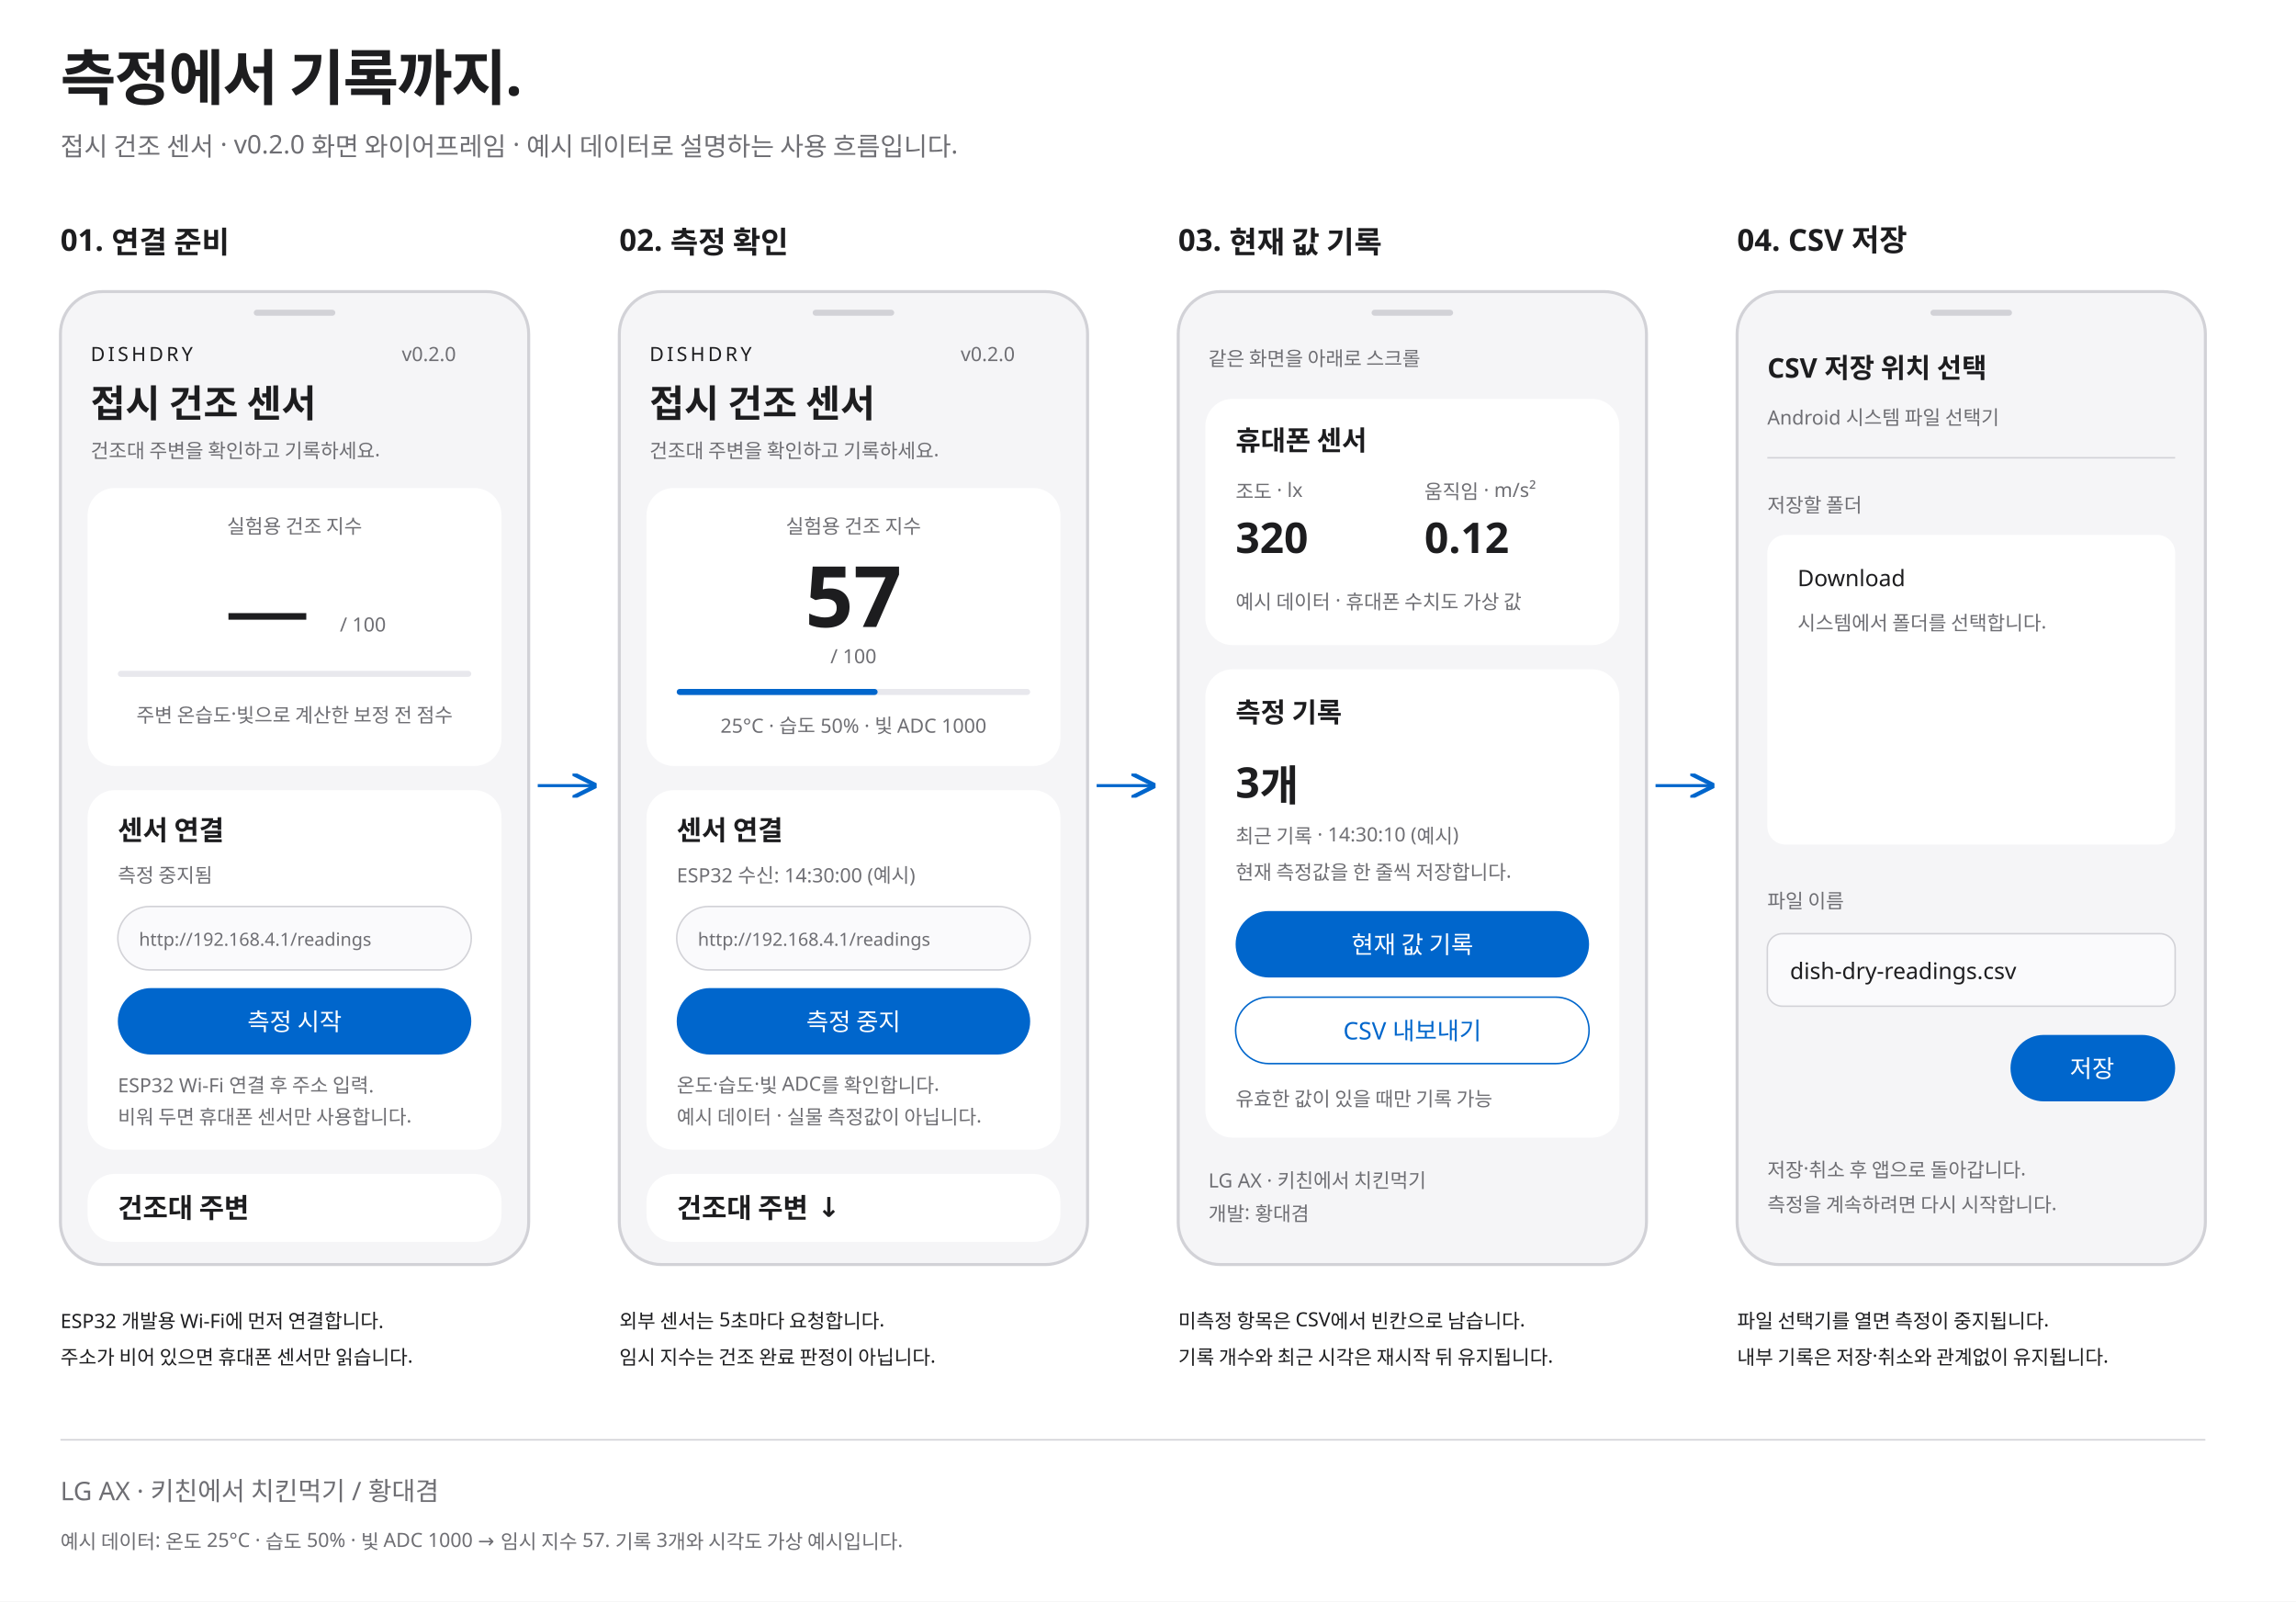
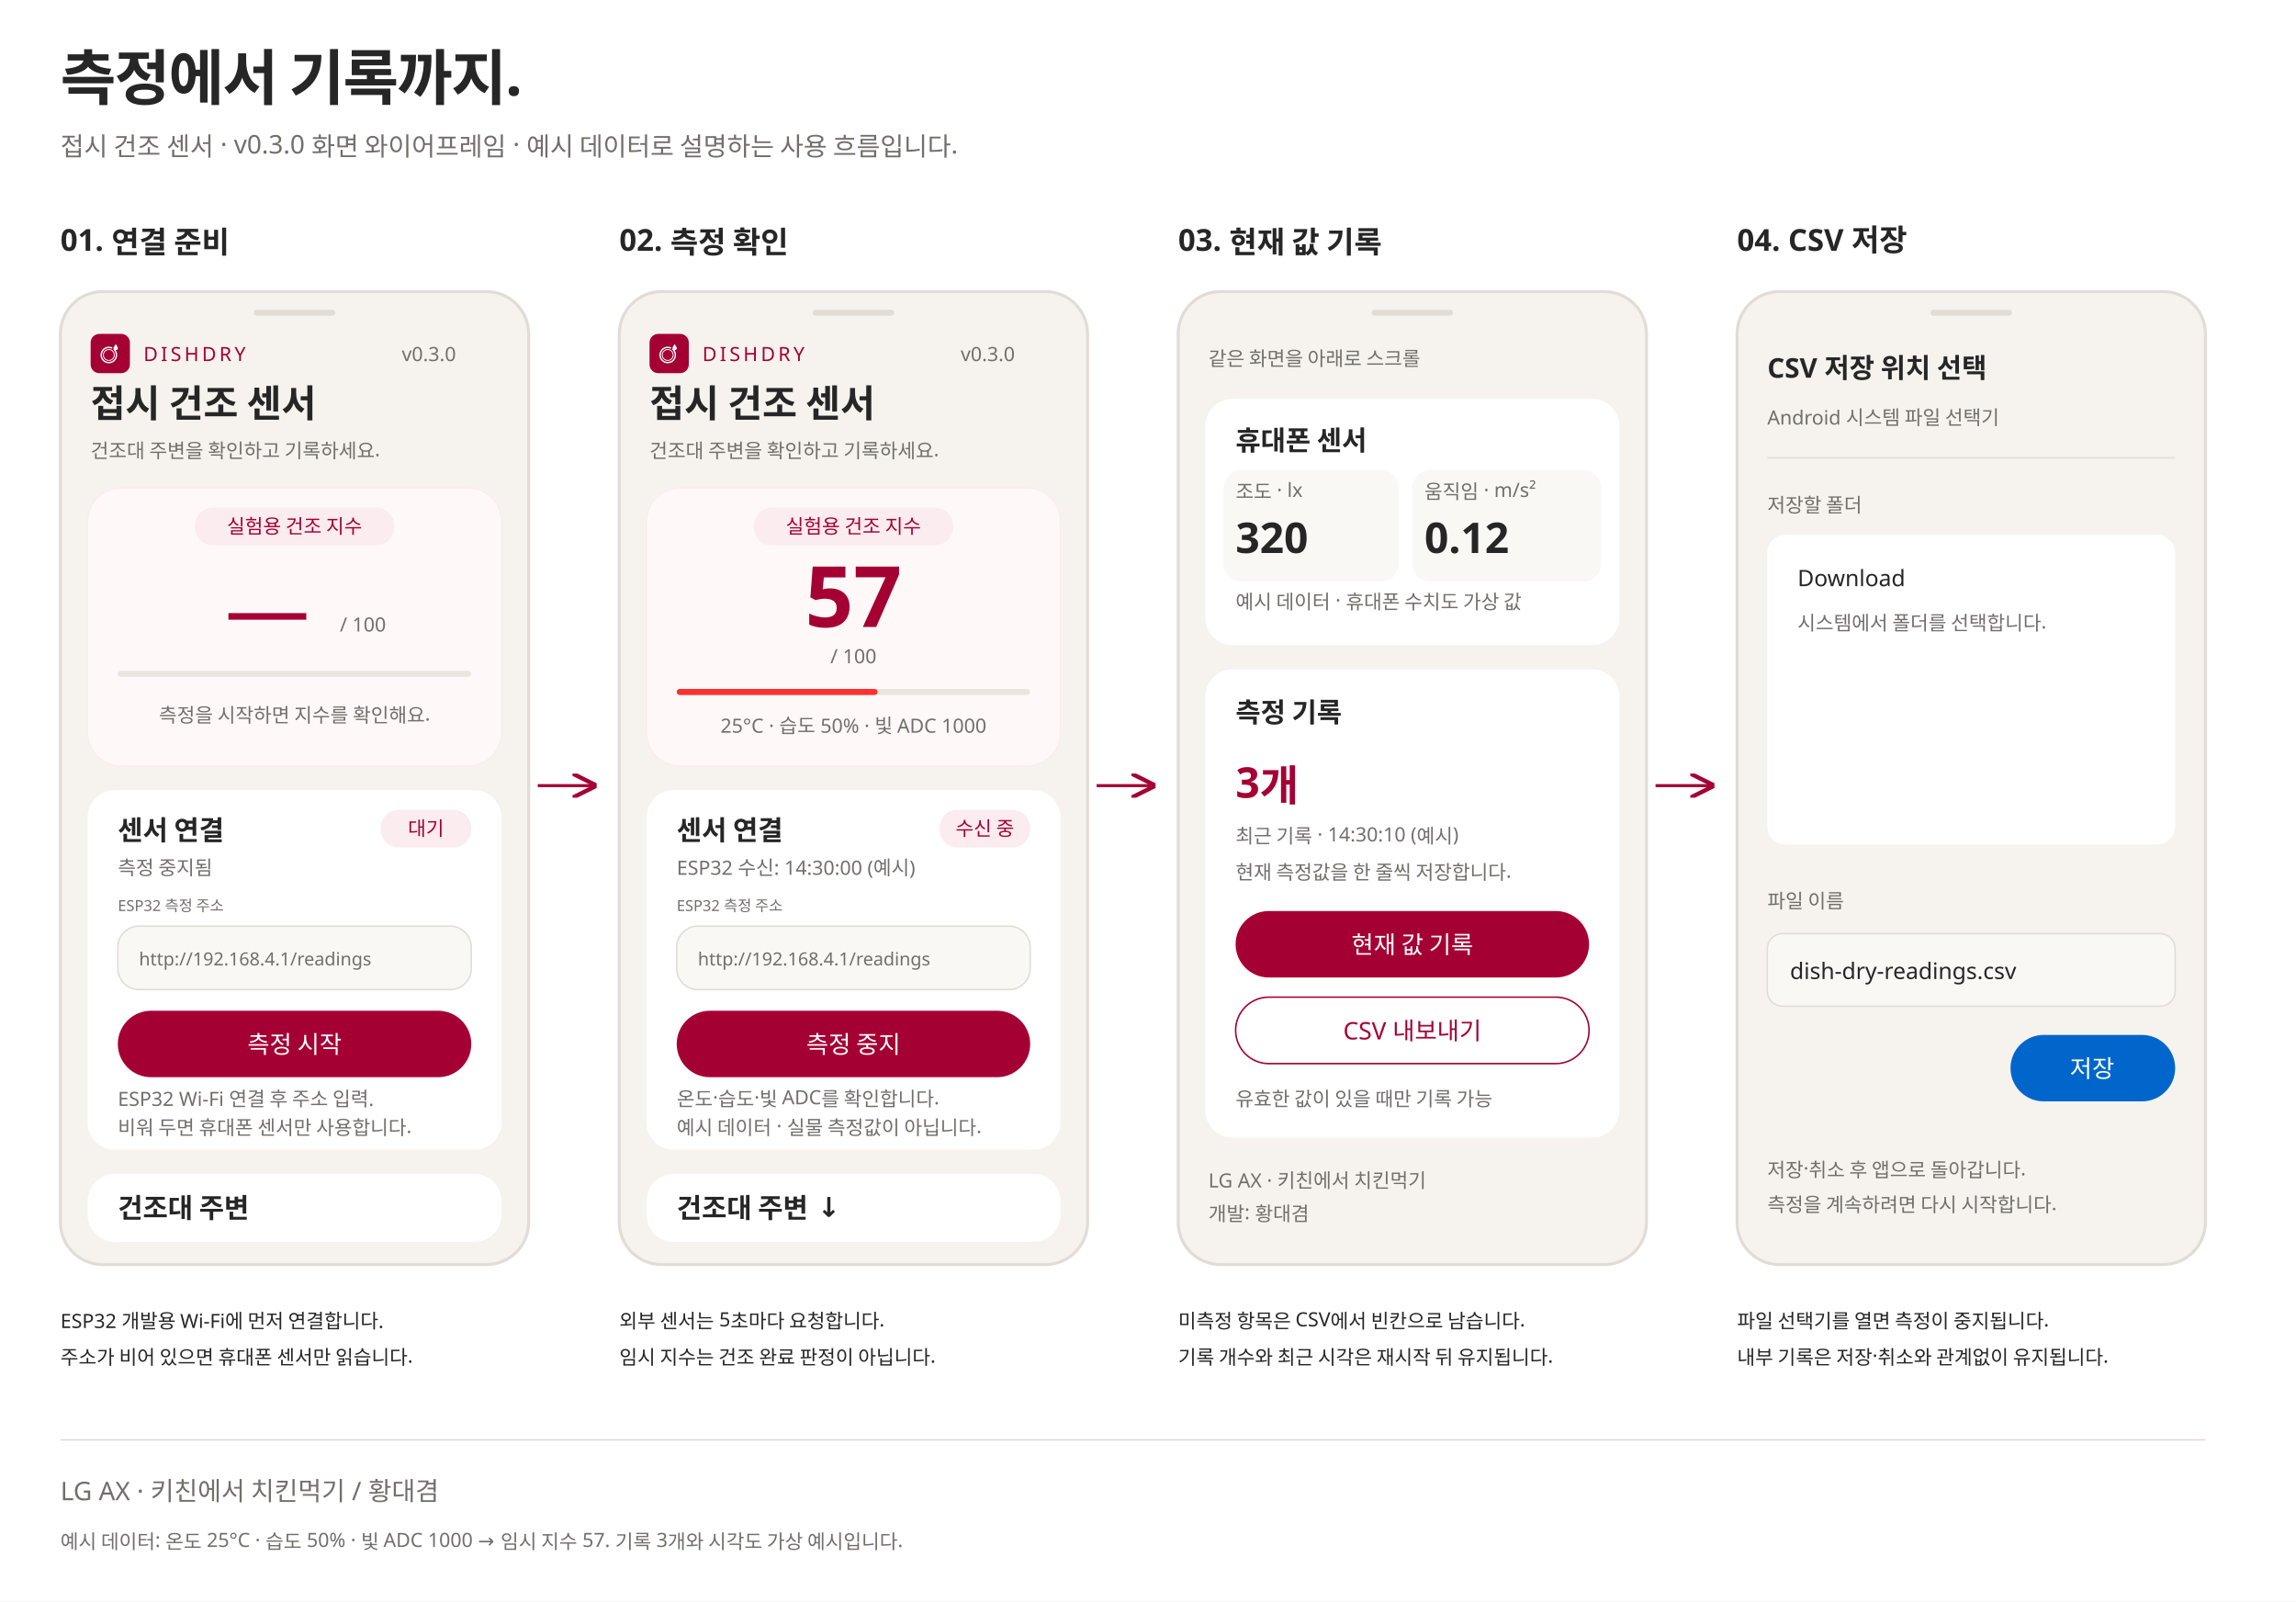
<svg xmlns="http://www.w3.org/2000/svg" width="1520" height="1060" viewBox="0 0 1520 1060">
  <style>
-     text{font-family:'Malgun Gothic','Noto Sans KR',sans-serif;fill:#1d1d1f}
-     .title{font-size:40px;font-weight:700;letter-spacing:-1px}.subtitle{font-size:17px;fill:#6e6e73}
-     .step{font-size:20px;font-weight:700}.label{font-size:13px;fill:#6e6e73}.body{font-size:15px}
+     text{font-family:'Malgun Gothic','Noto Sans KR',sans-serif;fill:#262626}
+     .title{font-size:40px;font-weight:700;letter-spacing:-1px}.subtitle{font-size:17px;fill:#716f6a}
+     .step{font-size:20px;font-weight:700}.label{font-size:13px;fill:#716f6a}.body{font-size:15px}
    .section{font-size:18px;font-weight:700}.value{font-size:28px;font-weight:700}.action{font-size:16px;fill:#fff}
-     .card{fill:#fff}.phone{fill:#f5f5f7;stroke:#d2d2d7;stroke-width:2}.primary{fill:#0066cc}
-     .secondary{fill:#fff;stroke:#0066cc}.field{fill:#fafafc;stroke:#d2d2d7}.muted{fill:#6e6e73}
+     .card{fill:#fff}.phone{fill:#f6f3ef;stroke:#e2dcd6;stroke-width:2}.primary{fill:#a50034}
+     .secondary{fill:#fff;stroke:#a50034}.field{fill:#faf8f5;stroke:#e2dcd6}.muted{fill:#716f6a}
  </style>
  <defs>
+     <symbol id="app-mark" viewBox="0 0 108 108">
+       <rect width="108" height="108" rx="24" fill="#a50034" />
+       <path d="M64.8,43.1 A21,21 0,1 1,58,38.6" fill="none" stroke="#fff" stroke-width="3.8" stroke-linecap="round" />
+       <path d="M50,43 A15,15 0,1 1,50,73 A15,15 0,1 1,50,43" fill="none" stroke="#fff" stroke-width="2.4" />
+       <path d="M69,28 C67,32 63,36 63,39 C63,42.3 65.7,45 69,45 C72.3,45 75,42.3 75,39 C75,36 71,32 69,28 Z" fill="#fff" />
+     </symbol>
    <marker id="arrow" markerWidth="8" markerHeight="8" refX="7" refY="4" orient="auto">
-       <path d="M0 0L8 4L0 8" fill="none" stroke="#0066cc" stroke-width="1.4" />
+       <path d="M0 0L8 4L0 8" fill="none" stroke="#a50034" stroke-width="1.4" />
    </marker>
  </defs>
  <rect width="1520" height="1060" fill="#fff" />
  <text x="40" y="66" class="title">측정에서 기록까지.</text>
-   <text x="40" y="103" class="subtitle">접시 건조 센서 · v0.2.0 화면 와이어프레임 · 예시 데이터로 설명하는 사용 흐름입니다.</text>
+   <text x="40" y="103" class="subtitle">접시 건조 센서 · v0.3.0 화면 와이어프레임 · 예시 데이터로 설명하는 사용 흐름입니다.</text>
  <text x="40" y="166" class="step">01. 연결 준비</text>
  <text x="410" y="166" class="step">02. 측정 확인</text>
  <text x="780" y="166" class="step">03. 현재 값 기록</text>
  <text x="1150" y="166" class="step">04. CSV 저장</text>
-   <g fill="none" stroke="#0066cc" stroke-width="2" marker-end="url(#arrow)">
+   <g fill="none" stroke="#a50034" stroke-width="2" marker-end="url(#arrow)">
    <path d="M356 520H393" />
    <path d="M726 520H763" />
    <path d="M1096 520H1133" />
  </g>
  <g transform="translate(40 193)">
    <rect width="310" height="644" rx="28" class="phone" />
-     <rect x="128" y="12" width="54" height="4" rx="2" fill="#d2d2d7" />
-     <text x="20" y="46" class="label" style="letter-spacing:2px;fill:#1d1d1f">DISHDRY</text>
-     <text x="226" y="46" class="label">v0.2.0</text>
+     <rect x="128" y="12" width="54" height="4" rx="2" fill="#e2dcd6" />
+     <use href="#app-mark" x="20" y="28" width="26" height="26" />
+     <text x="55" y="46" class="label" style="letter-spacing:2px;fill:#a50034">DISHDRY</text>
+     <text x="226" y="46" class="label">v0.3.0</text>
    <text x="20" y="83" style="font-size:25px;font-weight:700">접시 건조 센서</text>
    <text x="20" y="110" class="label">건조대 주변을 확인하고 기록하세요.</text>
-     <rect x="18" y="130" width="274" height="184" rx="18" class="card" />
-     <text x="155" y="160" text-anchor="middle" class="label">실험용 건조 지수</text>
-     <text x="137" y="230" text-anchor="middle" style="font-size:56px">—</text>
+     <rect x="18" y="130" width="274" height="184" rx="22" fill="#fff8f9" stroke="#fbecef" />
+     <rect x="89" y="143" width="132" height="25" rx="12" fill="#fbecef" />
+     <text x="155" y="160" text-anchor="middle" class="label" style="fill:#a50034">실험용 건조 지수</text>
+     <text x="137" y="230" text-anchor="middle" style="font-size:56px;fill:#a50034">—</text>
    <text x="185" y="225" class="label">/ 100</text>
-     <rect x="38" y="251" width="234" height="4" rx="2" fill="#e8e8ed" />
-     <text x="155" y="285" text-anchor="middle" class="label">주변 온습도·빛으로 계산한 보정 전 점수</text>
+     <rect x="38" y="251" width="234" height="4" rx="2" fill="#eae5df" />
+     <text x="155" y="285" text-anchor="middle" class="label">측정을 시작하면 지수를 확인해요.</text>
    <rect x="18" y="330" width="274" height="238" rx="18" class="card" />
    <text x="38" y="363" class="section">센서 연결</text>
-     <text x="38" y="391" class="label">측정 중지됨</text>
-     <rect x="38" y="407" width="234" height="42" rx="21" class="field" />
-     <text x="52" y="433" style="font-size:12px;fill:#6e6e73">http://192.168.4.1/readings</text>
-     <rect x="38" y="461" width="234" height="44" rx="22" class="primary" />
-     <text x="155" y="489" text-anchor="middle" class="action">측정 시작</text>
-     <text x="38" y="530" class="label">ESP32 Wi-Fi 연결 후 주소 입력.</text>
-     <text x="38" y="551" class="label">비워 두면 휴대폰 센서만 사용합니다.</text>
+     <rect x="212" y="343" width="60" height="25" rx="12" fill="#fbecef" />
+     <text x="242" y="360" text-anchor="middle" class="label" style="fill:#a50034">대기</text>
+     <text x="38" y="386" class="label">측정 중지됨</text>
+     <rect x="38" y="420" width="234" height="42" rx="14" class="field" />
+     <text x="38" y="410" style="font-size:10px;fill:#716f6a">ESP32 측정 주소</text>
+     <text x="52" y="446" style="font-size:12px;fill:#716f6a">http://192.168.4.1/readings</text>
+     <rect x="38" y="476" width="234" height="44" rx="22" class="primary" />
+     <text x="155" y="504" text-anchor="middle" class="action">측정 시작</text>
+     <text x="38" y="539" class="label">ESP32 Wi-Fi 연결 후 주소 입력.</text>
+     <text x="38" y="558" class="label">비워 두면 휴대폰 센서만 사용합니다.</text>
    <rect x="18" y="584" width="274" height="45" rx="18" class="card" />
    <text x="38" y="613" class="section">건조대 주변</text>
  </g>
  <g transform="translate(410 193)">
    <rect width="310" height="644" rx="28" class="phone" />
-     <rect x="128" y="12" width="54" height="4" rx="2" fill="#d2d2d7" />
-     <text x="20" y="46" class="label" style="letter-spacing:2px;fill:#1d1d1f">DISHDRY</text>
-     <text x="226" y="46" class="label">v0.2.0</text>
+     <rect x="128" y="12" width="54" height="4" rx="2" fill="#e2dcd6" />
+     <use href="#app-mark" x="20" y="28" width="26" height="26" />
+     <text x="55" y="46" class="label" style="letter-spacing:2px;fill:#a50034">DISHDRY</text>
+     <text x="226" y="46" class="label">v0.3.0</text>
    <text x="20" y="83" style="font-size:25px;font-weight:700">접시 건조 센서</text>
    <text x="20" y="110" class="label">건조대 주변을 확인하고 기록하세요.</text>
-     <rect x="18" y="130" width="274" height="184" rx="18" class="card" />
-     <text x="155" y="160" text-anchor="middle" class="label">실험용 건조 지수</text>
-     <text x="155" y="222" text-anchor="middle" style="font-size:56px;font-weight:700">57</text>
+     <rect x="18" y="130" width="274" height="184" rx="22" fill="#fff8f9" stroke="#fbecef" />
+     <rect x="89" y="143" width="132" height="25" rx="12" fill="#fbecef" />
+     <text x="155" y="160" text-anchor="middle" class="label" style="fill:#a50034">실험용 건조 지수</text>
+     <text x="155" y="222" text-anchor="middle" style="font-size:56px;font-weight:700;fill:#a50034">57</text>
    <text x="155" y="246" text-anchor="middle" class="label">/ 100</text>
-     <rect x="38" y="263" width="234" height="4" rx="2" fill="#e8e8ed" />
-     <rect x="38" y="263" width="133" height="4" rx="2" class="primary" />
+     <rect x="38" y="263" width="234" height="4" rx="2" fill="#eae5df" />
+     <rect x="38" y="263" width="133" height="4" rx="2" fill="#fd312e" />
    <text x="155" y="292" text-anchor="middle" class="label">25°C · 습도 50% · 빛 ADC 1000</text>
    <rect x="18" y="330" width="274" height="238" rx="18" class="card" />
    <text x="38" y="363" class="section">센서 연결</text>
-     <text x="38" y="391" class="label">ESP32 수신: 14:30:00 (예시)</text>
-     <rect x="38" y="407" width="234" height="42" rx="21" class="field" />
-     <text x="52" y="433" style="font-size:12px;fill:#6e6e73">http://192.168.4.1/readings</text>
-     <rect x="38" y="461" width="234" height="44" rx="22" class="primary" />
-     <text x="155" y="489" text-anchor="middle" class="action">측정 중지</text>
-     <text x="38" y="530" class="label">온도·습도·빛 ADC를 확인합니다.</text>
-     <text x="38" y="551" class="label">예시 데이터 · 실물 측정값이 아닙니다.</text>
+     <rect x="212" y="343" width="60" height="25" rx="12" fill="#fbecef" />
+     <text x="242" y="360" text-anchor="middle" class="label" style="fill:#a50034">수신 중</text>
+     <text x="38" y="386" class="label">ESP32 수신: 14:30:00 (예시)</text>
+     <rect x="38" y="420" width="234" height="42" rx="14" class="field" />
+     <text x="38" y="410" style="font-size:10px;fill:#716f6a">ESP32 측정 주소</text>
+     <text x="52" y="446" style="font-size:12px;fill:#716f6a">http://192.168.4.1/readings</text>
+     <rect x="38" y="476" width="234" height="44" rx="22" class="primary" />
+     <text x="155" y="504" text-anchor="middle" class="action">측정 중지</text>
+     <text x="38" y="539" class="label">온도·습도·빛 ADC를 확인합니다.</text>
+     <text x="38" y="558" class="label">예시 데이터 · 실물 측정값이 아닙니다.</text>
    <rect x="18" y="584" width="274" height="45" rx="18" class="card" />
    <text x="38" y="613" class="section">건조대 주변 ↓</text>
  </g>
  <g transform="translate(780 193)">
    <rect width="310" height="644" rx="28" class="phone" />
-     <rect x="128" y="12" width="54" height="4" rx="2" fill="#d2d2d7" />
+     <rect x="128" y="12" width="54" height="4" rx="2" fill="#e2dcd6" />
    <text x="20" y="49" class="label">같은 화면을 아래로 스크롤</text>
    <rect x="18" y="71" width="274" height="163" rx="18" class="card" />
+     <rect x="30" y="118" width="116" height="74" rx="12" fill="#faf8f5" />
+     <rect x="155" y="118" width="125" height="74" rx="12" fill="#faf8f5" />
    <text x="38" y="105" class="section">휴대폰 센서</text>
    <text x="38" y="137" class="label">조도 · lx</text>
    <text x="163" y="137" class="label">움직임 · m/s²</text>
    <text x="38" y="173" class="value">320</text>
    <text x="163" y="173" class="value">0.12</text>
    <text x="38" y="210" class="label">예시 데이터 · 휴대폰 수치도 가상 값</text>
    <rect x="18" y="250" width="274" height="310" rx="18" class="card" />
    <text x="38" y="285" class="section">측정 기록</text>
-     <text x="38" y="335" class="value">3개</text>
+     <text x="38" y="335" class="value" style="fill:#a50034">3개</text>
    <text x="38" y="365" class="label">최근 기록 · 14:30:10 (예시)</text>
    <text x="38" y="389" class="label">현재 측정값을 한 줄씩 저장합니다.</text>
    <rect x="38" y="410" width="234" height="44" rx="22" class="primary" />
    <text x="155" y="438" text-anchor="middle" class="action">현재 값 기록</text>
    <rect x="38" y="467" width="234" height="44" rx="22" class="secondary" />
-     <text x="155" y="495" text-anchor="middle" style="font-size:16px;fill:#0066cc">CSV 내보내기</text>
+     <text x="155" y="495" text-anchor="middle" style="font-size:16px;fill:#a50034">CSV 내보내기</text>
    <text x="38" y="539" class="label">유효한 값이 있을 때만 기록 가능</text>
    <text x="20" y="593" class="label">LG AX · 키친에서 치킨먹기</text>
    <text x="20" y="615" class="label">개발: 황대겸</text>
  </g>
  <g transform="translate(1150 193)">
    <rect width="310" height="644" rx="28" class="phone" />
-     <rect x="128" y="12" width="54" height="4" rx="2" fill="#d2d2d7" />
+     <rect x="128" y="12" width="54" height="4" rx="2" fill="#e2dcd6" />
    <text x="20" y="57" class="section">CSV 저장 위치 선택</text>
    <text x="20" y="88" class="label">Android 시스템 파일 선택기</text>
-     <line x1="20" y1="110" x2="290" y2="110" stroke="#d2d2d7" />
+     <line x1="20" y1="110" x2="290" y2="110" stroke="#e2dcd6" />
    <text x="20" y="146" class="label">저장할 폴더</text>
    <rect x="20" y="161" width="270" height="205" rx="12" class="card" />
    <text x="40" y="195" class="body">Download</text>
    <text x="40" y="224" class="label">시스템에서 폴더를 선택합니다.</text>
    <text x="20" y="408" class="label">파일 이름</text>
    <rect x="20" y="425" width="270" height="48" rx="10" class="field" />
    <text x="35" y="455" class="body">dish-dry-readings.csv</text>
-     <rect x="181" y="492" width="109" height="44" rx="22" class="primary" />
+     <rect x="181" y="492" width="109" height="44" rx="22" fill="#0066cc" />
    <text x="235" y="520" text-anchor="middle" class="action">저장</text>
    <text x="20" y="586" class="label">저장·취소 후 앱으로 돌아갑니다.</text>
    <text x="20" y="609" class="label">측정을 계속하려면 다시 시작합니다.</text>
  </g>
  <g class="label">
    <text x="40" y="879">ESP32 개발용 Wi-Fi에 먼저 연결합니다.</text>
    <text x="40" y="903">주소가 비어 있으면 휴대폰 센서만 읽습니다.</text>
    <text x="410" y="879">외부 센서는 5초마다 요청합니다.</text>
    <text x="410" y="903">임시 지수는 건조 완료 판정이 아닙니다.</text>
    <text x="780" y="879">미측정 항목은 CSV에서 빈칸으로 남습니다.</text>
    <text x="780" y="903">기록 개수와 최근 시각은 재시작 뒤 유지됩니다.</text>
    <text x="1150" y="879">파일 선택기를 열면 측정이 중지됩니다.</text>
    <text x="1150" y="903">내부 기록은 저장·취소와 관계없이 유지됩니다.</text>
  </g>
-   <line x1="40" y1="953" x2="1460" y2="953" stroke="#d2d2d7" />
+   <line x1="40" y1="953" x2="1460" y2="953" stroke="#e2dcd6" />
  <text x="40" y="993" class="subtitle">LG AX · 키친에서 치킨먹기 / 황대겸</text>
  <text x="40" y="1025" class="label">예시 데이터: 온도 25°C · 습도 50% · 빛 ADC 1000 → 임시 지수 57. 기록 3개와 시각도 가상 예시입니다.</text>
</svg>
